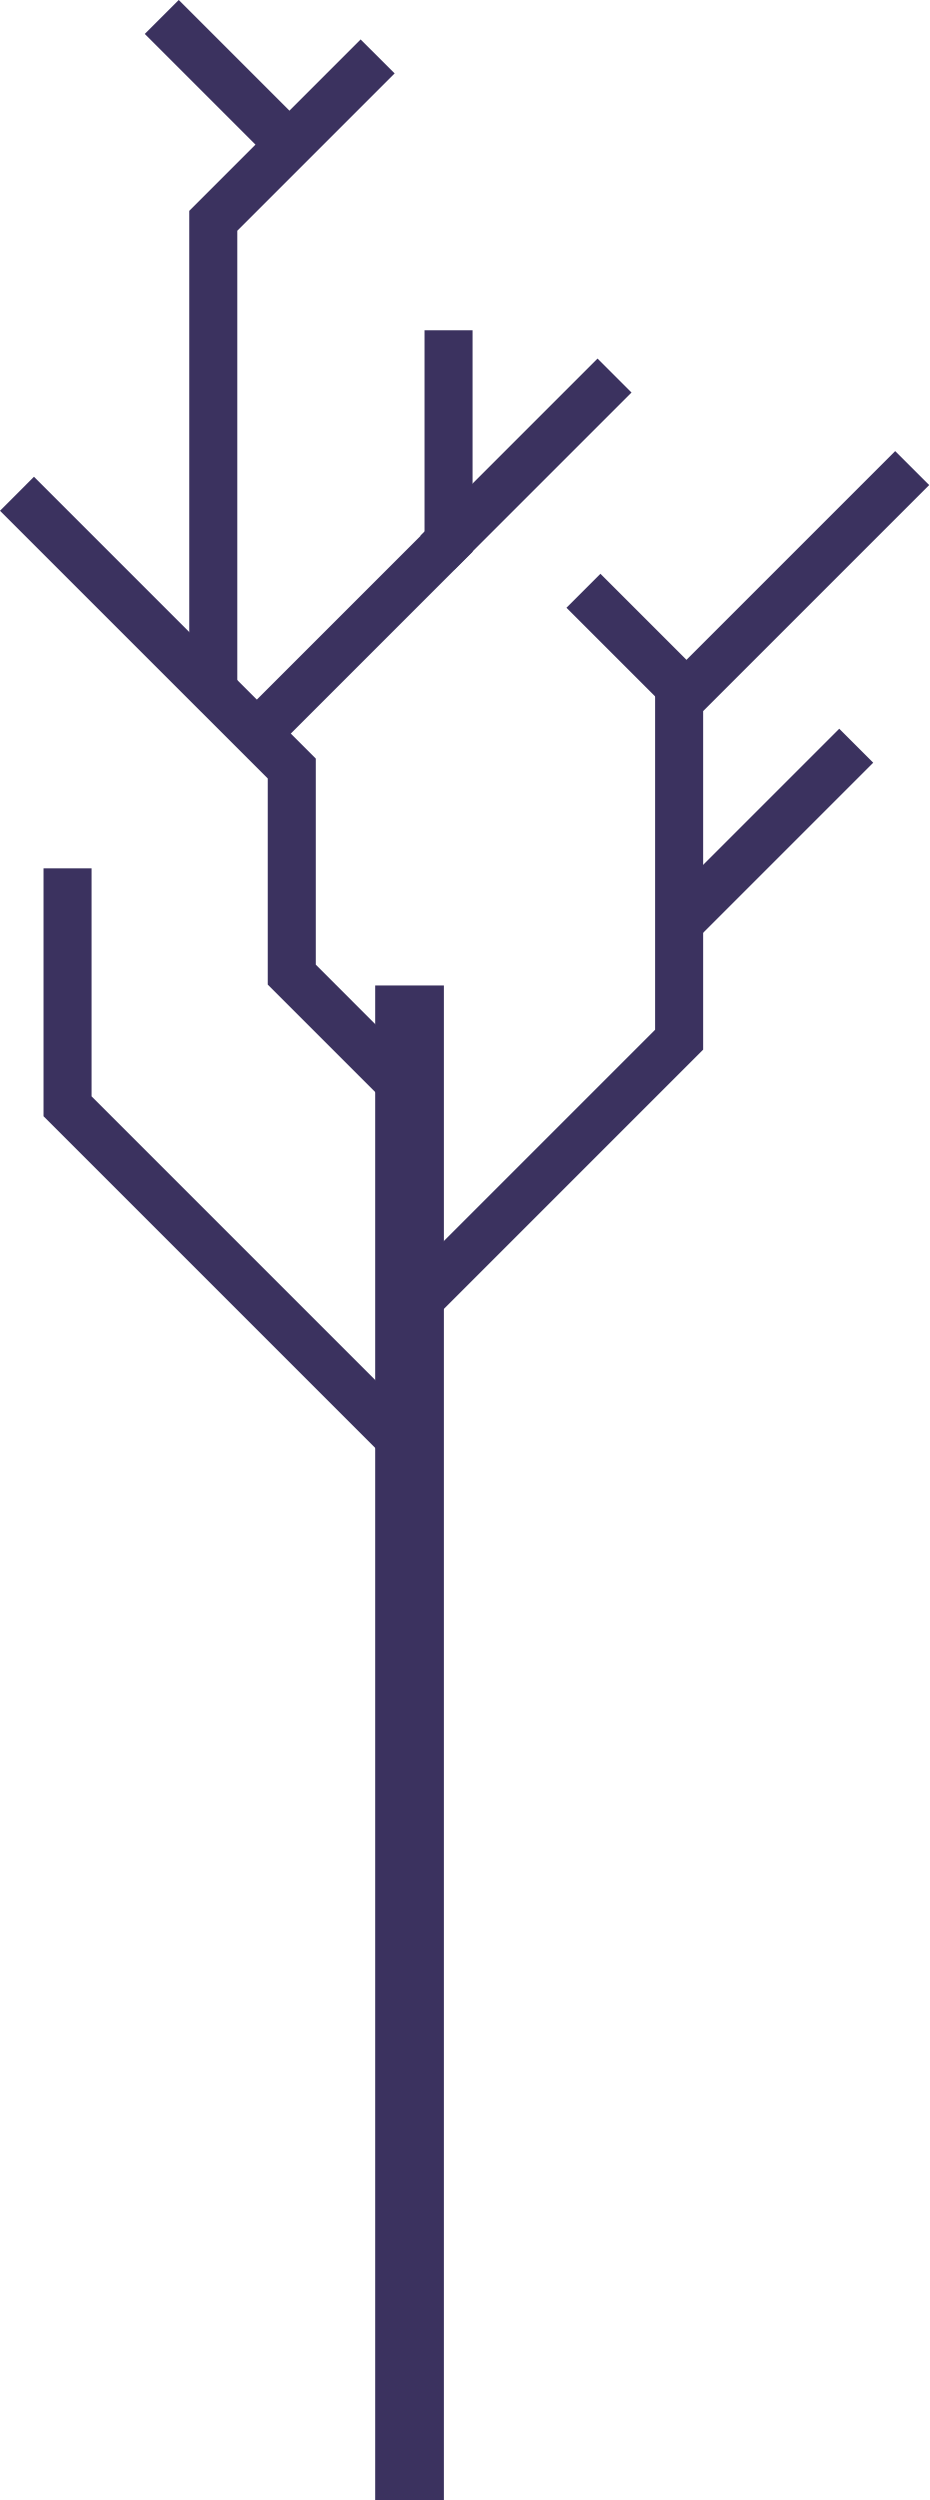
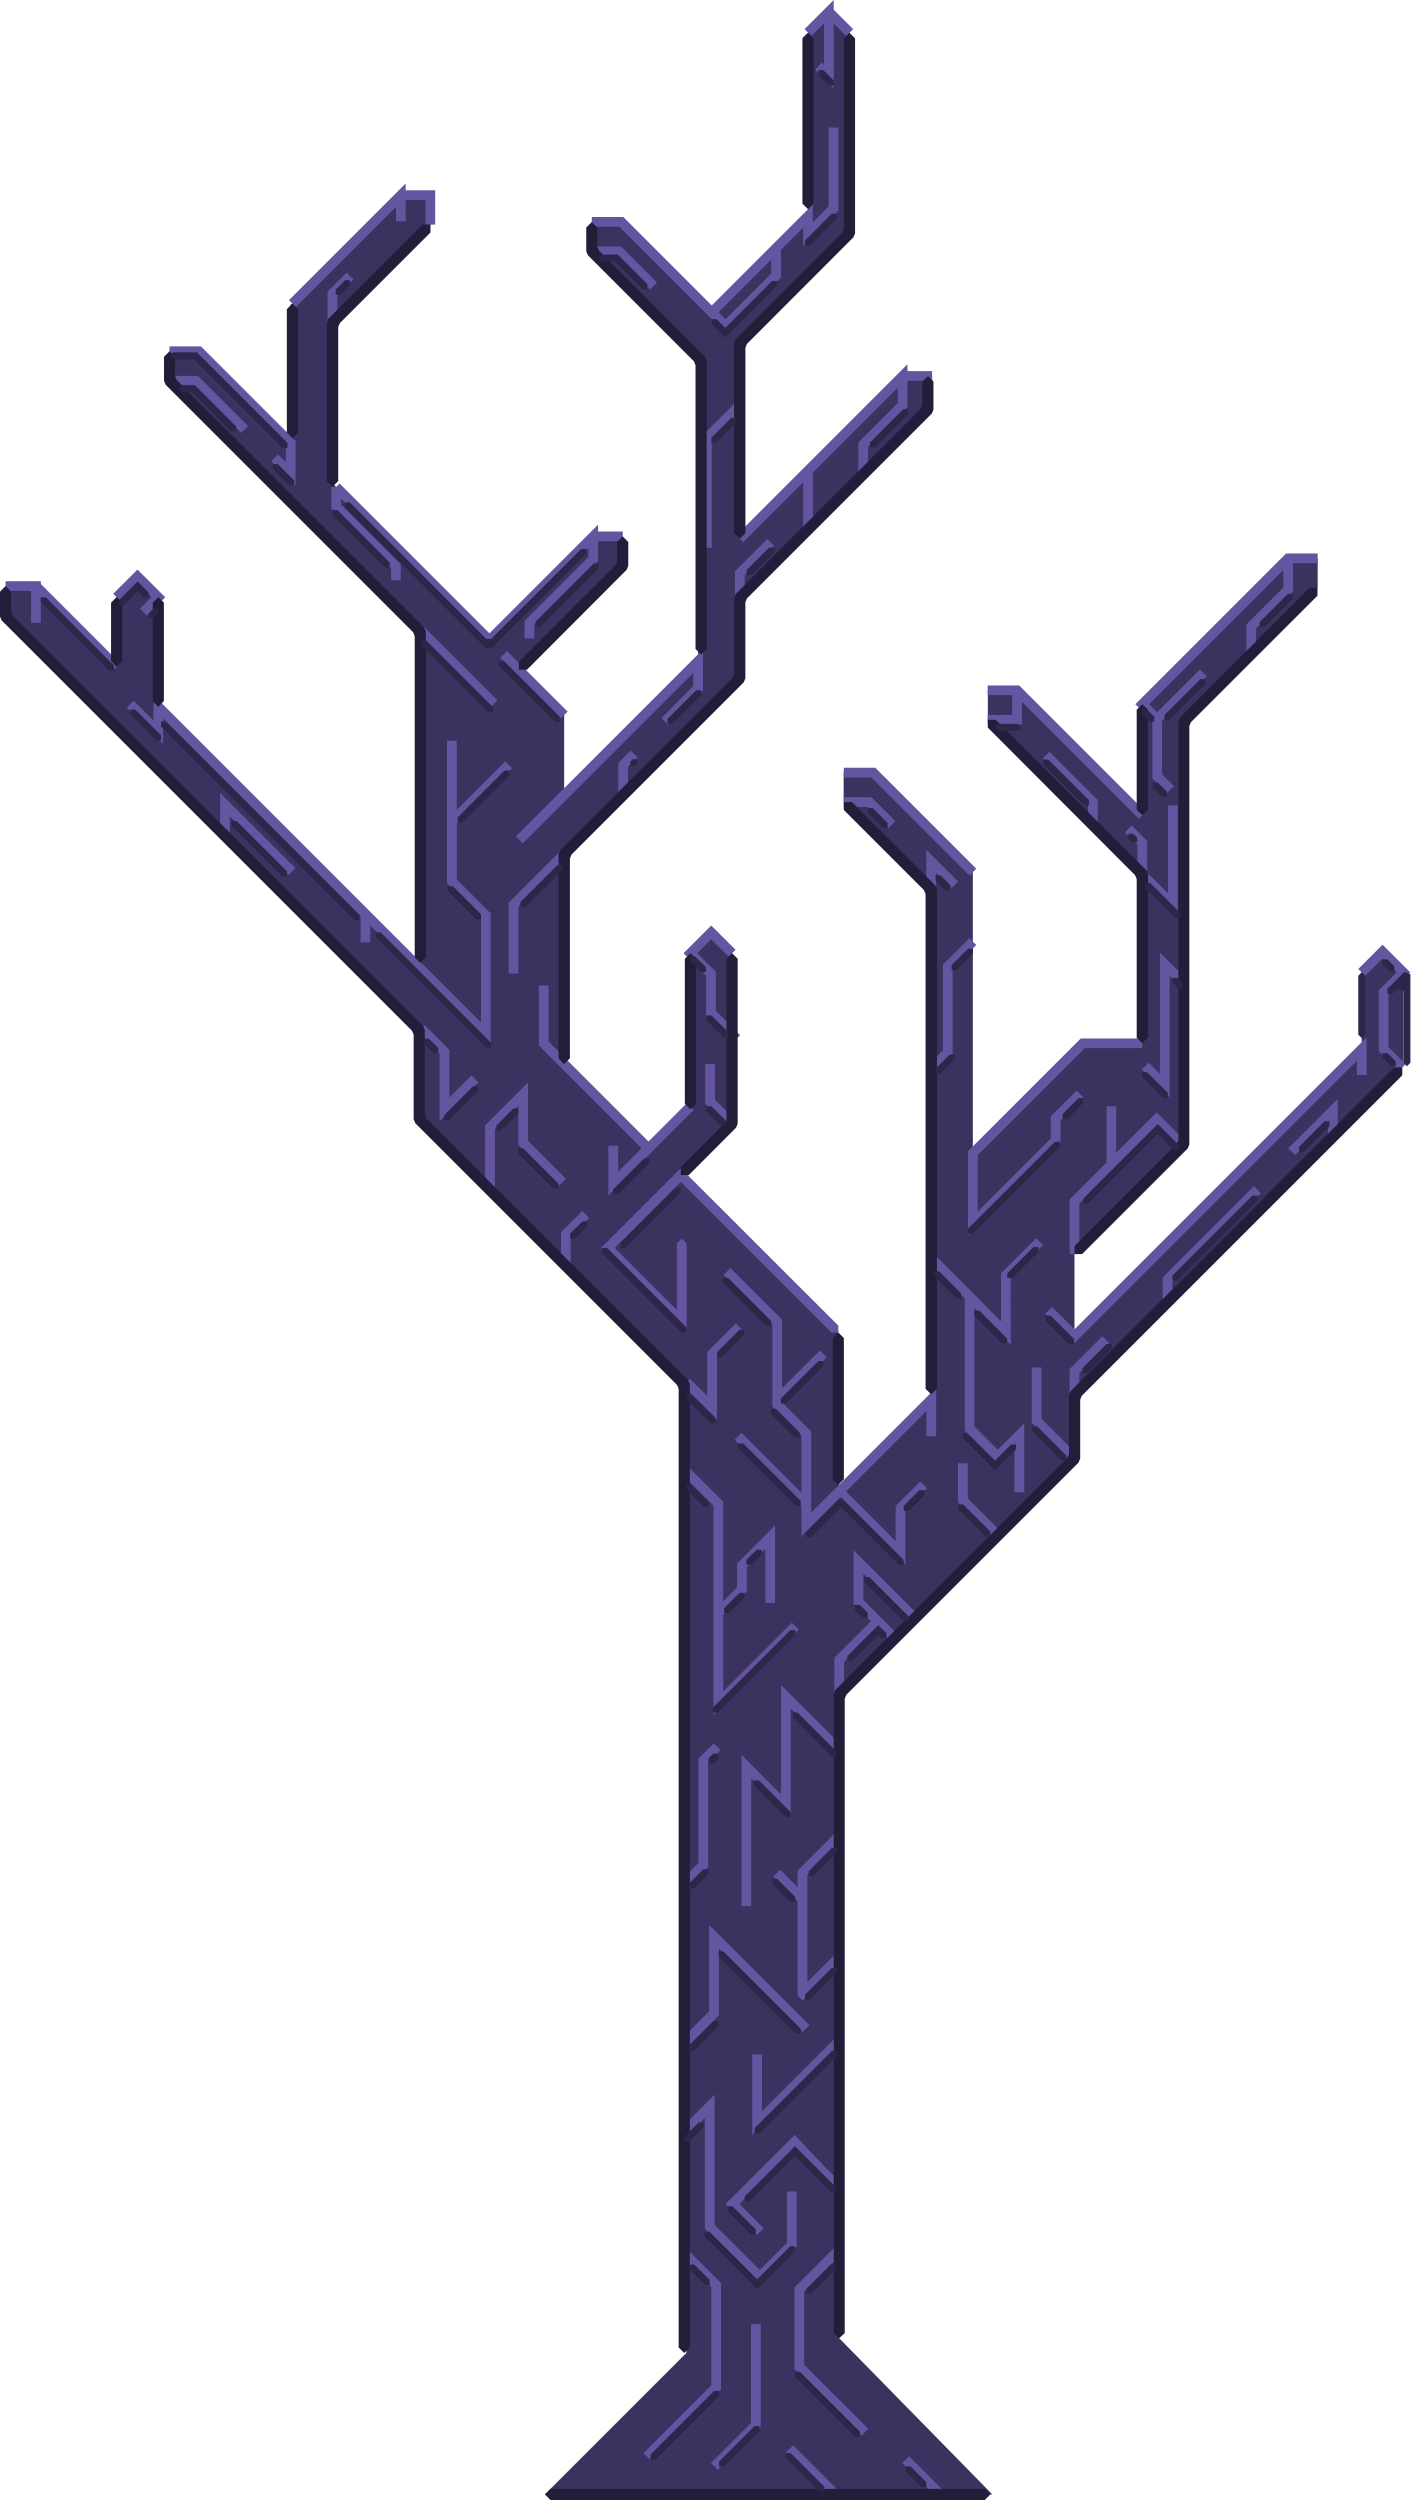
- <svg xmlns="http://www.w3.org/2000/svg" viewBox="0 0 193.4 520.34">
+ <svg xmlns="http://www.w3.org/2000/svg" viewBox="0 0 311.25 551.71">
  <defs>
-     <style>.cls-1{fill:#3b325f;}</style>
+     <style>.cls-1{fill:#3b325f;}.cls-2{fill:#6455a1;}.cls-3{fill:#221d38;}.cls-4{fill:#2d2649;}</style>
  </defs>
  <g id="Layer_2" data-name="Layer 2">
    <g id="Layer_1-2" data-name="Layer 1">
-       <rect class="cls-1" x="78.09" y="205.11" width="14.3" height="315.23" />
-       <polygon class="cls-1" points="88.77 276.05 81.7 268.98 136.35 214.33 136.35 143.86 186.32 93.89 193.4 100.96 146.35 148.01 146.35 218.47 88.77 276.05" />
-       <polygon class="cls-1" points="81.7 230.9 55.73 204.93 55.73 162.03 0 106.31 7.07 99.23 65.73 157.89 65.73 200.78 88.77 223.83 81.7 230.9" />
-       <polygon class="cls-1" points="49.39 141.79 39.39 141.79 39.39 43.89 75.06 8.21 82.14 15.28 49.39 48.03 49.39 141.79" />
-       <polygon class="cls-1" points="78.94 302.21 9.06 232.33 9.06 180.73 19.06 180.73 19.06 228.19 86.01 295.14 78.94 302.21" />
-       <rect class="cls-1" x="128.18" y="118.09" width="10" height="33.22" transform="translate(-56.24 133.63) rotate(-45)" />
-       <rect class="cls-1" x="40.41" y="-1.33" width="10" height="33.22" transform="translate(2.5 36.58) rotate(-45)" />
-       <rect class="cls-1" x="133.72" y="168.64" width="52.12" height="10" transform="translate(-75.98 163.84) rotate(-45)" />
-       <rect class="cls-1" x="83.41" y="91.59" width="52.12" height="10" transform="translate(-36.23 105.7) rotate(-45)" />
-       <polygon class="cls-1" points="56.17 157.04 49.1 149.97 88.36 110.71 88.36 68.74 98.36 68.74 98.36 114.85 56.17 157.04" />
+       <path class="cls-1" d="M309.71,214.6l-4.6-4.6h0c-1.79,1.8-2.8,2.81-4.6,4.6v16.89l-63.39,63.4V276.75l24.17-24.17V230.24h0V189.82l.34-.34-.34-.33V159.22l29.5-29.5v-6.51h-6.51L252.08,155.4v24.54l-27.6-27.6H218v6.51L252.08,193v37.28H239L214.69,254.5v-62l-22-22h-6.51V177l19.28,19.27v67.33h.09l-.05.05v45.15l-20.34,20.34V295.29a2.4,2.4,0,0,0-.29-1.16l.24-.24-34.91-34.58L161.56,248V210.36l-4.6-4.6h0l-4.6,4.6v33.81l-8.67,8.67-19.19-19V188.48l38.77-38.77v-17.8L205.7,89.48V83h-6.51l-35.92,35.91V75.73l24.24-24.24V7.19l-4.6-4.6h0c-1.79,1.8-2.8,2.81-4.6,4.6V47.68L157.07,68.92l-20-20H130.6v6.51l23.47,23.46v67L124.5,175.47V157.81l-10-10,22.92-22.92v-6.51h-6.5L108,141.28,92.91,126.15v0L73.35,106.63V71.19L95,49.57V43.06H88.46L64.52,67l.13.13h-.5V97.75L43.92,77.52H37.41V84l31.51,31.5.16-.16L92.91,139.2v74.73l-58-58V131.8l-4.6-4.6-4.6,4.6v15.33l-17.8-17.8H1.23c0,2.62,0,4.09,0,6.71l36.62,36.23.19-.19,54.85,54.85V247l58.57,58V519.27l-31.22,31.22H219L185.19,516V373.83l51.93-51.93v-14l72.59-72.59Z" />
+       <polygon class="cls-2" points="108.29 230.83 36.01 158.56 36.01 164.19 27.99 156.17 29.51 154.65 33.87 159 33.87 153.37 106.14 225.65 106.14 202.45 98.65 194.96 98.65 163.47 100.8 163.47 100.8 194.07 108.29 201.56 108.29 230.83" />
+       <rect class="cls-2" x="97.31" y="173.91" width="17.49" height="2.15" transform="translate(-92.67 126.26) rotate(-45.01)" />
+       <rect class="cls-2" x="99.89" y="135.86" width="2.15" height="22.8" transform="translate(-74.56 114.53) rotate(-45)" />
+       <polygon class="cls-2" points="114.4 214.85 112.26 214.85 112.26 199.2 123.74 187.72 125.26 189.24 114.4 200.09 114.4 214.85" />
+       <polygon class="cls-2" points="134.25 263.8 134.25 252.84 136.4 252.84 136.4 258.61 142.93 252.08 144.45 253.6 134.25 263.8" />
+       <path class="cls-2" d="M183.46,294.06l-33.23-33.23-14.55,14.56,13.7,13.7V274.4l1.07-1.08h0l1.08,1.08v19.87l-18.89-18.88,17.59-17.59L185,292.54v1.52h-1.51Z" />
+       <polygon class="cls-2" points="176.87 338.99 176.87 316.78 170.44 310.36 170.44 292.13 159.67 281.35 161.19 279.83 172.59 291.24 172.59 309.47 179.02 315.89 179.02 333.81 206.6 306.22 206.6 316.97 204.45 316.97 204.45 311.41 176.87 338.99" />
+       <rect class="cls-2" x="169.35" y="313.85" width="2.15" height="21.28" transform="translate(-179.54 215.55) rotate(-45)" />
+       <rect class="cls-2" x="169.7" y="302.69" width="14.05" height="2.15" transform="translate(-163.04 213.97) rotate(-45.01)" />
+       <rect class="cls-2" x="79.57" y="201.66" width="2.15" height="6.29" />
+       <polygon class="cls-2" points="63.66 193.1 50.72 180.16 50.72 183.69 48.58 183.69 48.58 174.98 65.18 191.58 63.66 193.1" />
+       <polygon class="cls-2" points="53.22 95.53 42.79 85.1 37.41 85.1 37.41 82.95 43.68 82.95 54.74 94.02 53.22 95.53" />
+       <polygon class="cls-2" points="74.43 71.19 72.28 71.19 72.28 64.36 76.49 60.15 78 61.67 74.43 65.25 74.43 71.19" />
+       <polygon class="cls-2" points="88.44 128.08 86.3 128.08 86.3 125.42 73.11 112.23 73.11 107.46 75.26 107.46 75.26 111.34 88.44 124.53 88.44 128.08" />
+       <polygon class="cls-2" points="65.28 67.76 63.76 66.24 89.53 40.47 89.53 48.83 87.39 48.83 87.39 45.65 65.28 67.76" />
+       <rect class="cls-2" x="116.75" y="141.66" width="2.15" height="18.91" transform="translate(-72.35 127.58) rotate(-45)" />
+       <polygon class="cls-2" points="143.47 63.87 136.14 56.54 130.6 56.54 130.6 54.39 137.03 54.39 144.99 62.35 143.47 63.87" />
+       <polygon class="cls-2" points="157.83 69.68 156.31 68.16 179.38 45.09 179.38 49.05 182.87 45.56 182.87 28.15 185.02 28.15 185.02 46.45 177.24 54.24 177.24 50.27 157.83 69.68" />
+       <polygon class="cls-2" points="183.99 19.47 179.85 15.33 181.37 13.81 181.84 14.28 181.84 5.18 179.07 7.95 177.55 6.43 183.99 0 183.99 19.47" />
+       <polygon class="cls-2" points="157.07 120.87 154.92 120.87 154.92 96.23 162.51 88.64 164.03 90.16 157.07 97.12 157.07 120.87" />
+       <rect class="cls-2" x="177.24" y="103.85" width="2.15" height="13.01" />
+       <polygon class="cls-2" points="164.34 131.91 162.19 131.91 162.19 126.07 169.33 118.94 170.84 120.45 164.34 126.96 164.34 131.91" />
+       <polygon class="cls-2" points="115.37 186.12 113.85 184.6 155.14 143.31 155.14 152.33 147.47 160 145.96 158.48 152.99 151.44 152.99 148.49 115.37 186.12" />
+       <polygon class="cls-2" points="138.59 175.47 136.44 175.47 136.44 168.35 139.16 165.63 140.68 167.15 138.59 169.24 138.59 175.47" />
+       <polygon class="cls-2" points="9.01 137.47 6.86 137.47 6.86 130.41 1.23 130.41 1.23 128.27 9.01 128.26 9.01 137.47" />
+       <polygon class="cls-2" points="32.41 135.85 30.89 134.33 33.42 131.8 30.34 128.72 26.5 132.56 24.98 131.04 30.34 125.69 36.46 131.8 32.41 135.85" />
+       <rect class="cls-2" x="15.76" y="125.64" width="2.15" height="25.18" transform="translate(-92.81 52.39) rotate(-45)" />
+       <polygon class="cls-2" points="65.22 107.18 59.84 101.79 61.36 100.27 63.08 101.99 63.08 98.2 43.47 78.59 37.41 78.59 37.41 76.45 44.36 76.45 65.22 97.31 65.22 107.18" />
+       <polygon class="cls-2" points="96.04 49.57 93.89 49.57 93.89 44.14 88.46 44.14 88.46 41.99 96.04 41.99 96.04 49.57" />
+       <polygon class="cls-2" points="108 142.8 73.43 108.22 74.94 106.7 108 139.76 131.99 115.78 131.99 123.82 117.91 137.91 117.91 140.92 115.76 140.92 115.76 137.02 129.84 122.93 129.84 120.96 108 142.8" />
+       <rect class="cls-2" x="130.92" y="117.3" width="6.51" height="2.15" />
+       <polygon class="cls-2" points="160.12 73.48 136.67 50.03 130.6 50.03 130.6 47.89 137.56 47.89 160.12 70.45 170.19 60.37 170.19 54.73 172.34 54.73 172.34 61.26 160.12 73.48" />
+       <rect class="cls-2" x="184.14" y="1.64" width="2.15" height="6.51" transform="translate(50.79 132.4) rotate(-45)" />
+       <polygon class="cls-2" points="164.03 119.65 162.51 118.14 200.26 80.38 200.26 89.85 191.57 98.54 191.57 105.14 189.42 105.14 189.42 97.65 198.12 88.96 198.12 85.57 164.03 119.65" />
+       <rect class="cls-2" x="199.19" y="81.9" width="6.51" height="2.15" />
+       <polygon class="cls-2" points="143.11 254.94 118.91 230.74 118.91 217.49 121.06 217.49 121.06 229.85 143.11 251.91 151.6 243.41 153.12 244.93 143.11 254.94" />
+       <polygon class="cls-2" points="161.82 229.98 155.83 223.99 155.83 215.35 150.84 210.36 156.96 204.24 162.32 209.6 160.8 211.12 156.96 207.28 153.88 210.36 157.98 214.46 157.98 223.09 163.34 228.46 161.82 229.98" />
+       <polygon class="cls-2" points="213.62 272.57 213.62 254.06 238.51 229.17 252.08 229.17 252.08 231.31 239.4 231.31 215.76 254.94 215.76 267.39 231.89 251.26 231.89 246.35 237.58 240.67 239.1 242.18 234.04 247.24 234.04 252.15 213.62 272.57" />
+       <polygon class="cls-2" points="213.93 193.23 192.28 171.57 186.21 171.57 186.21 169.43 193.16 169.43 215.45 191.71 213.93 193.23" />
+       <polygon class="cls-2" points="251.32 180.7 224.03 153.41 217.97 153.41 217.97 151.27 224.92 151.27 252.84 179.19 251.32 180.7" />
+       <polygon class="cls-2" points="255.38 160.22 250.56 155.41 283.82 122.14 290.78 122.14 290.78 124.29 284.71 124.29 253.6 155.41 255.38 157.18 264.8 147.76 266.32 149.28 255.38 160.22" />
+       <polygon class="cls-2" points="308.67 236.35 304.26 231.94 304.26 218.54 308.2 214.6 305.11 211.52 301.27 215.36 299.75 213.84 305.11 208.48 311.23 214.6 306.41 219.43 306.41 231.05 310.19 234.83 308.67 236.35" />
+       <polygon class="cls-2" points="237.12 296.41 230.65 289.94 232.17 288.42 237.12 293.37 301.59 228.9 301.59 237.24 299.44 237.24 299.44 234.09 237.12 296.41" />
+       <polygon class="cls-2" points="160.8 248.74 155.63 243.58 155.63 234.82 157.78 234.82 157.78 242.69 162.32 247.22 160.8 248.74" />
+       <polygon class="cls-2" points="196.09 182.75 191.43 178.08 186.21 178.08 186.21 175.93 192.31 175.93 197.61 181.23 196.09 182.75" />
+       <polygon class="cls-2" points="206.56 196.28 204.42 196.28 204.42 187.51 211.46 194.55 209.94 196.07 206.56 192.69 206.56 196.28" />
+       <polygon class="cls-2" points="206.22 236.68 204.7 235.17 208.08 231.79 208.08 212.89 213.93 207.04 215.45 208.56 210.23 213.78 210.23 232.68 206.22 236.68" />
+       <polygon class="cls-2" points="258.73 287.37 256.58 287.37 256.58 281.91 276.71 261.78 278.23 263.3 258.73 282.8 258.73 287.37" />
+       <polygon class="cls-2" points="285.81 254.93 284.29 253.42 295.22 242.48 295.22 250.87 293.07 250.87 293.07 247.67 285.81 254.93" />
+       <polygon class="cls-2" points="238.19 276.75 236.05 276.75 236.05 264.68 244.2 256.53 244.2 244.14 246.34 244.14 246.34 257.42 238.19 265.57 238.19 276.75" />
+       <polygon class="cls-2" points="277.2 144.37 275.06 144.37 275.06 137.81 283.2 129.67 283.2 123.22 285.34 123.22 285.34 130.56 277.2 138.7 277.2 144.37" />
+       <polygon class="cls-2" points="257.56 175 254.3 171.75 254.3 158.7 256.45 158.7 256.45 170.86 259.07 173.49 257.56 175" />
+       <polygon class="cls-2" points="242.27 181.49 240.12 181.49 240.12 177.45 230.09 167.41 231.6 165.9 242.27 176.56 242.27 181.49" />
+       <polygon class="cls-2" points="225.52 159.92 217.97 159.92 217.97 157.78 223.37 157.78 223.37 152.34 225.52 152.34 225.52 159.92" />
+       <polygon class="cls-2" points="259.92 202.31 251.01 193.4 251.01 186.47 248.23 183.7 249.75 182.18 253.15 185.58 253.15 192.51 257.77 197.13 257.77 177.73 259.92 177.73 259.92 202.31" />
+       <polygon class="cls-2" points="258.11 242.19 251.97 236.04 253.49 234.52 255.97 237 255.97 210.21 262.04 216.28 260.52 217.8 258.11 215.39 258.11 242.19" />
+       <polygon class="cls-2" points="246.03 257.73 244.51 256.21 255.25 245.48 261.57 251.8 260.06 253.32 255.25 248.51 246.03 257.73" />
+       <path class="cls-2" d="M223.06,296.79l-1.84-1.86c-6.2-6.28-15.67-15.83-16.38-16.41a1.05,1.05,0,0,0,.88.17l-.26-1-1-.41.79-.64c.62-.12.62-.12,3.62,2.86,1.38,1.37,3.29,3.28,5.67,5.68l6.36,6.42V281l7.75-7.75,1.52,1.51-7.12,7.13Z" />
+       <polygon class="cls-2" points="238.19 307.9 236.05 307.9 236.05 302.11 243.26 294.9 244.77 296.42 238.19 303 238.19 307.9" />
+       <polygon class="cls-2" points="236.36 322.66 227.69 313.99 227.69 301.78 229.84 301.78 229.84 313.1 237.88 321.14 236.36 322.66" />
+       <polygon class="cls-2" points="226.03 329.34 223.88 329.34 223.88 319.28 220.19 322.98 212.9 315.69 212.9 286.09 215.05 286.09 215.05 314.8 220.19 319.94 226.03 314.1 226.03 329.34" />
+       <polygon class="cls-2" points="199.8 345.28 184.43 329.91 185.95 328.39 197.66 340.09 197.66 332.34 203.08 326.92 204.59 328.44 199.8 333.23 199.8 345.28" />
+       <polygon class="cls-2" points="219.43 339.59 211.41 331.57 211.41 322.92 213.56 322.92 213.56 330.68 220.95 338.07 219.43 339.59" />
+       <polygon class="cls-2" points="157.44 378.45 157.44 332.28 150.72 325.56 152.24 324.04 159.59 331.39 159.59 373.26 174.75 358.11 176.27 359.62 157.44 378.45" />
+       <polygon class="cls-2" points="196.7 362.31 188.37 353.98 188.37 342.1 202.65 356.37 201.13 357.89 190.52 347.28 190.52 353.09 198.22 360.8 196.7 362.31" />
+       <polygon class="cls-2" points="186.27 373.83 184.12 373.83 184.12 365.86 192.94 357.04 194.46 358.55 186.27 366.75 186.27 373.83" />
+       <polygon class="cls-2" points="165.78 420.65 163.64 420.65 163.64 387.27 172.35 395.98 172.35 371.83 185.95 385.44 184.43 386.95 174.49 377.01 174.49 401.16 165.78 392.45 165.78 420.65" />
+       <polygon class="cls-2" points="152.24 416.08 150.72 414.57 154.12 411.16 154.12 388.1 157.5 384.72 159.02 386.24 156.27 388.99 156.27 412.05 152.24 416.08" />
+       <polygon class="cls-2" points="152.24 451.17 150.72 449.65 156.5 443.86 156.5 424.79 178.62 446.91 177.1 448.42 158.65 429.98 158.65 444.75 152.24 451.17" />
+       <polygon class="cls-2" points="177.15 441.49 176.02 440.36 176.02 412.8 184.43 404.39 185.95 405.9 178.17 413.68 178.17 437.43 184.43 431.17 185.95 432.69 177.15 441.49" />
+       <polygon class="cls-2" points="166 471.12 166 453.38 168.15 453.38 168.15 465.94 184.43 449.65 185.95 451.17 166 471.12" />
+       <rect class="cls-2" x="173.18" y="412.21" width="2.15" height="8.05" transform="translate(-243.29 245.13) rotate(-45)" />
+       <polygon class="cls-2" points="159.28 356.72 157.76 355.21 162.66 350.31 162.66 345.03 171.04 336.64 171.04 353.77 168.9 353.77 168.9 341.82 164.8 345.92 164.8 351.2 159.28 356.72" />
+       <polygon class="cls-2" points="167.65 503.98 155.56 491.89 155.56 467.42 152.24 470.75 150.72 469.23 157.71 462.24 157.71 491 167.65 500.94 173.66 494.93 173.66 483.64 175.81 483.64 175.81 495.82 167.65 503.98" />
+       <path class="cls-2" d="M167,493.25l-6.87-6.88,15.26-15.25.76.82c4,4.36,8.59,9.13,9.41,9.58a.83.83,0,0,0-.36-.08v2.15c-.51,0-1.27,0-9.88-9.37l-12.15,12.15,5.35,5.36Z" />
+       <polygon class="cls-2" points="190.11 537.53 175.32 522.74 175.32 504.81 184.43 495.7 185.95 497.22 177.47 505.7 177.47 521.86 191.63 536.01 190.11 537.53" />
+       <polygon class="cls-2" points="143.53 542.88 142.01 541.36 156.97 526.4 156.97 504.73 150.72 498.47 152.24 496.95 159.12 503.83 159.12 527.29 143.53 542.88" />
+       <polygon class="cls-2" points="158.41 545.06 156.89 543.55 165.74 534.7 165.74 512.9 167.88 512.9 167.88 535.59 158.41 545.06" />
+       <rect class="cls-2" x="202.62" y="541.23" width="2.15" height="10.85" transform="translate(-326.88 304.15) rotate(-45)" />
+       <rect class="cls-2" x="178.24" y="538.31" width="2.15" height="14.26" transform="translate(-333.17 286.55) rotate(-45)" />
+       <polygon class="cls-2" points="97.03 247.41 97.03 232.58 92.15 227.7 93.67 226.18 99.17 231.69 99.17 242.22 104.05 237.34 105.57 238.86 97.03 247.41" />
+       <polygon class="cls-2" points="109.21 262.09 107.06 262.09 107.06 248.34 116.53 238.87 116.53 251.78 124.89 260.15 123.38 261.67 114.38 252.67 114.38 244.06 109.21 249.23 109.21 262.09" />
+       <polygon class="cls-2" points="125.94 278.66 123.8 278.66 123.8 271.94 128.5 267.23 130.02 268.75 125.94 272.82 125.94 278.66" />
+       <polygon class="cls-2" points="158.23 313.29 150.72 305.78 152.24 304.26 156.08 308.11 156.08 298.35 162.38 292.05 163.9 293.57 158.23 299.24 158.23 313.29" />
+       <path class="cls-3" d="M185.19,516h0L184,514.82v-141l.36-.87h0l51.2-51.21.36-.87v-13l.36-.87h0l71.45-71.44h1.73v1.74l-70.72,70.72-.36.87v13l-.36.87L186.78,374l-.36.87v140Z" />
+       <path class="cls-3" d="M217.32,551.71H121.49l-1.23-1.22h0l1.23-1.23h95.83l1.23,1.23h0Z" />
+       <path class="cls-3" d="M252.08,230.24h0L250.85,229V194l-.36-.86L218,160.58v-1.73h1.74L253,192.09l.36.87v36Z" />
+       <path class="cls-3" d="M205.49,307.71h0l-1.23-1.22V197.3l-.36-.87-17.69-17.69V177H188l18.41,18.4.36.87V306.49Z" />
+       <path class="cls-3" d="M237.12,276.75h0V275l22.58-22.58.36-.87V159.22l.36-.87L289,129.72h1.74v1.74l-27.91,27.9-.36.87v92.35l-.36.87-23.31,23.3Z" />
+       <path class="cls-3" d="M252.08,179.94h0l-1.23-1.22V156.63l1.23-1.23h0l1.23,1.23v22.09Z" />
+       <path class="cls-3" d="M185,327.68h0l-1.22-1.23V295.29l1.22-1.23h0l1.23,1.23v31.16Z" />
+       <path class="cls-3" d="M150.23,259.32h0v-1.73l9.74-9.75.36-.86V211.58l1.23-1.22h0l1.23,1.22V248l-.36.87L152,259.32Z" />
+       <path class="cls-3" d="M152.36,244.81h0l-1.23-1.22v-32l1.23-1.22h0l1.23,1.22v32Z" />
+       <path class="cls-3" d="M124.5,234.82h0l-1.23-1.23V188.48l.36-.87,38.05-38.05.36-.87V131.91l.36-.87,40.79-40.79.36-.87V84.2L204.78,83h0L206,84.2v6.2l-.36.86-40.8,40.8-.35.86v16.79l-.36.87-38,38-.36.86v44.1Z" />
+       <path class="cls-3" d="M154.72,144.43h0l-1.23-1.22V80.6l-.36-.87-23.39-23.4-.36-.86V50.19L130.6,49h0l1.23,1.23v4.26l.36.87,23.39,23.39.36.87v63.63Z" />
+       <path class="cls-3" d="M178.31,46.16h0l-1.23-1.22V8.42l1.23-1.23h0l1.23,1.23V44.94Z" />
+       <path class="cls-3" d="M163.27,118.89h0L162,117.67V75.73l.36-.86,23.53-23.53.36-.87v-42l1.22-1.23h0l1.23,1.23V51.49l-.36.87L164.85,75.88l-.35.87v40.92Z" />
+       <path class="cls-3" d="M114.5,147.8h0v-1.74l21.34-21.33.36-.87V119.6l1.22-1.23h0l1.23,1.23v5.28l-.36.86-22,22.06Z" />
+       <path class="cls-3" d="M73.35,107.46h0l-1.22-1.22V71.18l.35-.86L93.23,49.57H95V51.3l-20,20-.36.87v34Z" />
+       <path class="cls-3" d="M64.52,96.7h0L63.3,95.47V68.23L64.52,67h0l1.23,1.23V95.47Z" />
+       <path class="cls-3" d="M92.75,212.5h0l-1.23-1.23V140.38l-.36-.87L36.54,84.89,36.19,84V78.75l1.22-1.23h0l1.23,1.23V83l.36.87,54.61,54.61.36.87v71.91Z" />
+       <path class="cls-3" d="M34.94,156h0l-1.23-1.22V133l1.23-1.23h0L36.17,133v21.71Z" />
+       <path class="cls-3" d="M25.74,147.14h0l-1.23-1.23V133l1.23-1.23h0L27,133v12.88Z" />
+       <path class="cls-3" d="M151,519.27h0l-1.23-1.22V306.51l-.36-.87L91.65,247.88l-.36-.87V228.35l-.36-.87L.36,136.91,0,136.05v-5.48l1.23-1.23h0l1.22,1.23V135l.36.87,90.57,90.57.36.87V246l.36.87,57.77,57.77.36.86V518.05Z" />
+       <path class="cls-4" d="M24.05,148,9,132.89V131.8h1.09l15.06,15.07V148H24.05Z" />
+       <path class="cls-4" d="M26.37,133.4h0v-1.08l4-4,2.41,2.41v1.08H31.72l-1.33-1.32-2.94,2.93Z" />
+       <path class="cls-4" d="M32.84,136.41h0v-1.08l1-1h1.08v1.08l-1,1Z" />
+       <path class="cls-4" d="M78.26,203.06,35.53,160.33v-1.08h1.08L79.34,202v1.08H78.26Z" />
+       <path class="cls-4" d="M34.44,163.36l-5.69-5.69v-1.09h1.09l5.69,5.69v1.09H34.44Z" />
+       <path class="cls-4" d="M62.25,193.39,51.11,182.25v-1.08H52.2L63.34,192.3v1.09H62.25Z" />
+       <path class="cls-4" d="M107.28,231.22,82.91,206.84v-1.08H84l24.38,24.37v1.09h-1.09Z" />
+       <path class="cls-4" d="M105.05,202.86l-6.19-6.19v-1.09h1.08l6.2,6.2v1.08h-1.09Z" />
+       <path class="cls-4" d="M101,181.49h0V180.4l10.33-10.34h1.09v1.09l-10.34,10.34Z" />
+       <path class="cls-4" d="M62.36,98.83,42.81,79.28H38.18l-.77-.76h0l.77-.77h5.26l20,20v1.08H62.36Z" />
+       <path class="cls-4" d="M51,95.23l-8.65-8.66H40l-.77-.76h0L40,85h3l9.1,9.1v1.09H51Z" />
+       <path class="cls-4" d="M63.81,107.09l-3.61-3.61v-1.09h1.08L64.9,106v1.08H63.81Z" />
+       <path class="cls-4" d="M85,125.26l-11.61-11.6v-1.09h1.09L86,124.18v1.08H85Z" />
+       <path class="cls-4" d="M107.32,143.14,76.11,111.93v-1.08H77.2L107.32,141h1.08l19.86-19.86h1.09v1.08L108.4,143.14Z" />
+       <path class="cls-4" d="M118.17,138.29h0v-1.08L131,124.37h1.08v1.09l-12.83,12.83Z" />
+       <path class="cls-4" d="M122.49,159.31,110.16,147V145.9h1.09l12.32,12.32v1.09h-1.08Z" />
+       <path class="cls-4" d="M107.77,157.23,92.91,142.37v-1.09H94l14.86,14.86v1.09h-1.08Z" />
+       <path class="cls-4" d="M74.07,65h0V63.92l2.09-2.09h1.08v1.08L75.15,65Z" />
+       <path class="cls-4" d="M141.78,63.81l-6.09-6.09h-2.83l-.77-.77h0l.77-.77h3.46l6.55,6.55v1.08h-1.09Z" />
+       <path class="cls-4" d="M160.07,74.53l-3-3V70.44h1.08l1.92,1.92L170.39,62h1.09v1.08Z" />
+       <path class="cls-4" d="M177.67,54.15h0V53.07l5.88-5.89h1.09v1.09l-5.89,5.88Z" />
+       <path class="cls-4" d="M182.92,18.86l-2.31-2.31V15.46h1.09l2.3,2.31v1.09h-1.08Z" />
+       <path class="cls-4" d="M192,98.71h0V97.63l7.29-7.3h1.09v1.09l-7.3,7.29Z" />
+       <path class="cls-4" d="M157,97.65h0V96.57l4.36-4.36h1.08v1.08l-4.35,4.36Z" />
+       <path class="cls-4" d="M164.78,126.87h0v-1.09l4.91-4.91h1.09V122l-4.91,4.91Z" />
+       <path class="cls-4" d="M147.31,159.75h0v-1.09l6.32-6.32h1.09v1.09l-6.32,6.32Z" />
+       <path class="cls-4" d="M139.08,169.17h0v-1.09l.54-.53h1.08v1.08l-.53.54Z" />
+       <path class="cls-4" d="M114.83,200.19h0V199.1l8.22-8.22h1.09V192l-8.23,8.22Z" />
+       <path class="cls-4" d="M98.05,247.17h0v-1.09l6.33-6.33h1.08v1.08l-6.33,6.34Z" />
+       <path class="cls-4" d="M95.63,232.37l-2.07-2.07v-1.08h1.08l2.07,2.07v1.08H95.63Z" />
+       <path class="cls-4" d="M109.54,249.46h0v-1.08l3.74-3.75h1.08v1.09l-3.74,3.74Z" />
+       <path class="cls-4" d="M122.17,262.31l-7.81-7.8v-1.09h1.09l7.8,7.81v1.08h-1.08Z" />
+       <path class="cls-4" d="M135.33,263.56h0v-1.09l6.85-6.85h1.08v1.09l-6.85,6.85Z" />
+       <path class="cls-4" d="M125.82,273.32h0v-1.08l2.71-2.7h1.08v1.08l-2.7,2.7Z" />
+       <path class="cls-4" d="M136.9,275.42h0v-1.09l12.24-12.24h1.09v1.08L138,275.42Z" />
+       <path class="cls-4" d="M150.47,294.1l-17.6-17.6v-1.08H134L151.55,293v1.09h-1.08Z" />
+       <path class="cls-4" d="M169.07,292.63l-9.5-9.51V282h1.08l9.5,9.5v1.09h-1.08Z" />
+       <path class="cls-4" d="M158.25,299.47h0v-1.09l4.91-4.91h1.08v1.09l-4.91,4.91Z" />
+       <path class="cls-4" d="M156.85,314.1l-5.3-5.3v-1.09h1.09l5.3,5.3v1.09h-1.09Z" />
+       <path class="cls-4" d="M172.32,309.73h0v-1.08l8.29-8.29h1.08v1.09l-8.29,8.28Z" />
+       <path class="cls-4" d="M175.38,317.22,170.15,312v-1.08h1.09l5.23,5.23v1.08h-1.09Z" />
+       <path class="cls-4" d="M175.61,332.33l-12.72-12.71v-1.09H164l12.71,12.71v1.09h-1.08Z" />
+       <path class="cls-4" d="M198.34,345.33l-12.7-12.71L179,339.23h-1.09v-1.09l7.7-7.69,13.79,13.79v1.09h-1.09Z" />
+       <path class="cls-4" d="M199.43,333.41h0v-1.08l3.46-3.47H204V330l-3.46,3.46Z" />
+       <path class="cls-4" d="M217.47,339.07l-6-6V332h1.08l6,6v1.09h-1.08Z" />
+       <path class="cls-4" d="M219.58,324.52l-7.09-7.1v-1.08h1.08l6,6,3.59-3.59h1.08v1.08Z" />
+       <path class="cls-4" d="M211,286.5l-4.82-4.82v-1.09h1.09l4.82,4.82v1.09H211Z" />
+       <path class="cls-4" d="M221.19,296.5,215,290.33v-1.09h1.09l6.17,6.17v1.09h-1.09Z" />
+       <path class="cls-4" d="M222.28,282h0V281l5.8-5.79h1.08v1.08l-5.8,5.8Z" />
+       <path class="cls-4" d="M235.94,296.6l-5.18-5.18v-1.08h1.09l5.17,5.17v1.09h-1.08Z" />
+       <path class="cls-4" d="M234.26,322.33l-6.47-6.47v-1.09h1.08l6.47,6.48v1.08h-1.08Z" />
+       <path class="cls-4" d="M258.73,282.6h0v-1.08l17.65-17.65h1.09V265L259.82,282.6Z" />
+       <path class="cls-4" d="M286.68,254.17h0v-1.08l5.63-5.64h1.09v1.09l-5.64,5.63Z" />
+       <path class="cls-4" d="M234.5,246.93h0v-1.09l3.48-3.48h1.08v1.08l-3.48,3.49Z" />
+       <path class="cls-4" d="M213.61,272.27h0v-1.09l19.2-19.2h1.08v1.09l-19.2,19.2Z" />
+       <path class="cls-4" d="M239.06,265.59h0v-1.08l16.45-16.45,4.6,4.61v1.08H259l-3.52-3.52-15.36,15.36Z" />
+       <path class="cls-4" d="M256.65,242.28l-4.57-4.58v-1.08h1.08l4.58,4.57v1.09h-1.09Z" />
+       <path class="cls-4" d="M259.94,218.08l-1.21-1.21v-1.08h1.09L261,217v1.08h-1.09Z" />
+       <path class="cls-4" d="M210,214.1h0V213l3.65-3.65h1.08v1.08L211,214.1Z" />
+       <path class="cls-4" d="M206.48,236.92h0v-1.08l3.13-3.14h1.09v1.09l-3.14,3.13Z" />
+       <path class="cls-4" d="M208.68,196.48l-2.2-2.2v-1.09h1.08l2.2,2.2v1.09h-1.08Z" />
+       <path class="cls-4" d="M194.8,182.71l-3.27-3.27v-1.09h1.09l3.26,3.27v1.09H194.8Z" />
+       <path class="cls-4" d="M224.67,161.28H220.4l-.77-.77h0l.77-.77h4.27l.77.77h0Z" />
+       <path class="cls-4" d="M239.25,177.71l-9-9v-1.09h1.09l9,9v1.08h-1.08Z" />
+       <path class="cls-4" d="M257,158.85h0v-1.08l7.92-7.92H266v1.08L258,158.85Z" />
+       <path class="cls-4" d="M256.41,175.78l-2-2v-1.09h1.09l2,2v1.09h-1.09Z" />
+       <path class="cls-4" d="M249.84,185.92l-.85-.84V184h1.09l.84.84v1.09h-1.08Z" />
+       <path class="cls-4" d="M259.42,202.61l-6.69-6.69v-1.09h1.08l6.69,6.7v1.08h-1.08Z" />
+       <path class="cls-4" d="M278,138.34h0v-1.09l6.2-6.2h1.09v1.09l-6.2,6.2Z" />
+       <path class="cls-4" d="M253.65,159.24l-1.57-1.57v-1.09h1.08l1.57,1.57v1.09h-1.08Z" />
+       <path class="cls-4" d="M306.65,214.35l-1.54-1.53v-1.09h1.09l1.53,1.53v1.09h-1.08Z" />
+       <path class="cls-4" d="M310.48,235.31h0l-.76-.77V218.71l-1.31-.55-1.14,1.15h-1.09v-1.09l3.76-3.76,1.31.54v19.54Z" />
+       <path class="cls-4" d="M300.51,229.1h0l-.76-.77v-13l.76-.77h0l.77.77v13Z" />
+       <path class="cls-4" d="M306.94,235.3l-1.83-1.83v-1.08h1.09l1.82,1.82v1.09h-1.08Z" />
+       <path class="cls-4" d="M154.71,214.52l-2.35-2.35v-1.08h1.08l2.35,2.35v1.08h-1.08Z" />
+       <path class="cls-4" d="M159.64,228.92l-3.75-3.75v-1.08H157l3.74,3.74v1.09h-1.08Z" />
+       <path class="cls-4" d="M159,248.33l-3.11-3.11v-1.08H157l3.1,3.1v1.09H159Z" />
+       <path class="cls-4" d="M238.87,303h0v-1.08l5.32-5.31h1.08v1.08L240,303Z" />
+       <path class="cls-4" d="M199.45,357.79l-8.71-8.71V348h1.08l8.71,8.71v1.08h-1.08Z" />
+       <path class="cls-4" d="M187,366.55h0v-1.08l6.81-6.82,1.82,1.82v1.09h-1.08l-.74-.74-5.73,5.73Z" />
+       <path class="cls-4" d="M190.4,357l-1.72-1.71v-1.09h1.09l1.72,1.72V357H190.4Z" />
+       <path class="cls-4" d="M155.36,332.57l-3.81-3.81v-1.08h1.09l3.8,3.8v1.09h-1.08Z" />
+       <path class="cls-4" d="M159.81,356h0v-1.09l3.4-3.4h1.09v1.08L160.9,356Z" />
+       <path class="cls-4" d="M164.71,345.33h0v-1.09L167,342h1.09v1.09l-2.25,2.25Z" />
+       <path class="cls-4" d="M157.31,377.94h0v-1.09l17.12-17.11h1.08v1.08l-17.12,17.12Z" />
+       <path class="cls-4" d="M183.58,387.65,175,379v-1.08H176l8.63,8.63v1.08h-1.09Z" />
+       <path class="cls-4" d="M173.4,401l-7-7v-1.08h1.08l7,7V401H173.4Z" />
+       <path class="cls-4" d="M156.35,389.15h0v-1.09l1.09-1.08h1.09v1.08l-1.09,1.09Z" />
+       <path class="cls-4" d="M152,416.81h0v-1.09l3.22-3.21h1.09v1.08l-3.22,3.22Z" />
+       <path class="cls-4" d="M178.47,414h0v-1.09l5.11-5.11h1.09v1.08L179.55,414Z" />
+       <path class="cls-4" d="M174.42,419.71l-4-4v-1.08h1.08l4,4v1.08h-1.08Z" />
+       <path class="cls-4" d="M177.66,441.28h0V440.2l5.92-5.92h1.09v1.08l-5.93,5.92Z" />
+       <path class="cls-4" d="M152,452.6h0v-1.08l5.47-5.47h1.09v1.08l-5.47,5.47Z" />
+       <path class="cls-4" d="M175.61,448.77l-17-17v-1.09h1.08l17,17v1.08h-1.09Z" />
+       <path class="cls-4" d="M166.55,470.72h0v-1.09l17-17h1.09v1.09l-17,17Z" />
+       <path class="cls-4" d="M151,472.67h0v-1.09l3.15-3.14h1.08v1.08l-3.15,3.15Z" />
+       <path class="cls-4" d="M167.09,505.2l-11.62-11.63v-1.08h1.09L167.09,503l7.27-7.27h1.08v1.09Z" />
+       <path class="cls-4" d="M164.34,485.8h0v-1.09l11.08-11.08,8.93,8.93v1.08h-1.08l-7.85-7.84-10,10Z" />
+       <path class="cls-4" d="M165.7,493.09l-5.11-5.1V486.9h1.09l5.1,5.11v1.08H165.7Z" />
+       <path class="cls-4" d="M178,506.14h0v-1.08l5.31-5.31h1.08v1.08L179,506.14Z" />
+       <path class="cls-4" d="M155.54,504.23l-3.4-3.4v-1.08h1.08l3.4,3.4v1.08h-1.08Z" />
+       <path class="cls-4" d="M143.52,542.82h0v-1.09l14.09-14.09h1.08v1.09l-14.08,14.09Z" />
+       <path class="cls-4" d="M158.69,544.31h0v-1.09l7.82-7.81h1.08v1.08l-7.81,7.82Z" />
+       <path class="cls-4" d="M188.7,537.74l-13.26-13.26V523.4h1.09l13.26,13.26v1.08H188.7Z" />
+       <path class="cls-4" d="M180.86,549.9l-7.44-7.45v-1.08h1.08l7.44,7.44v1.09h-1.08Z" />
+       <path class="cls-4" d="M203.35,548.88l-3.49-3.49v-1.08h1.08l3.49,3.48v1.09h-1.08Z" />
    </g>
  </g>
</svg>
